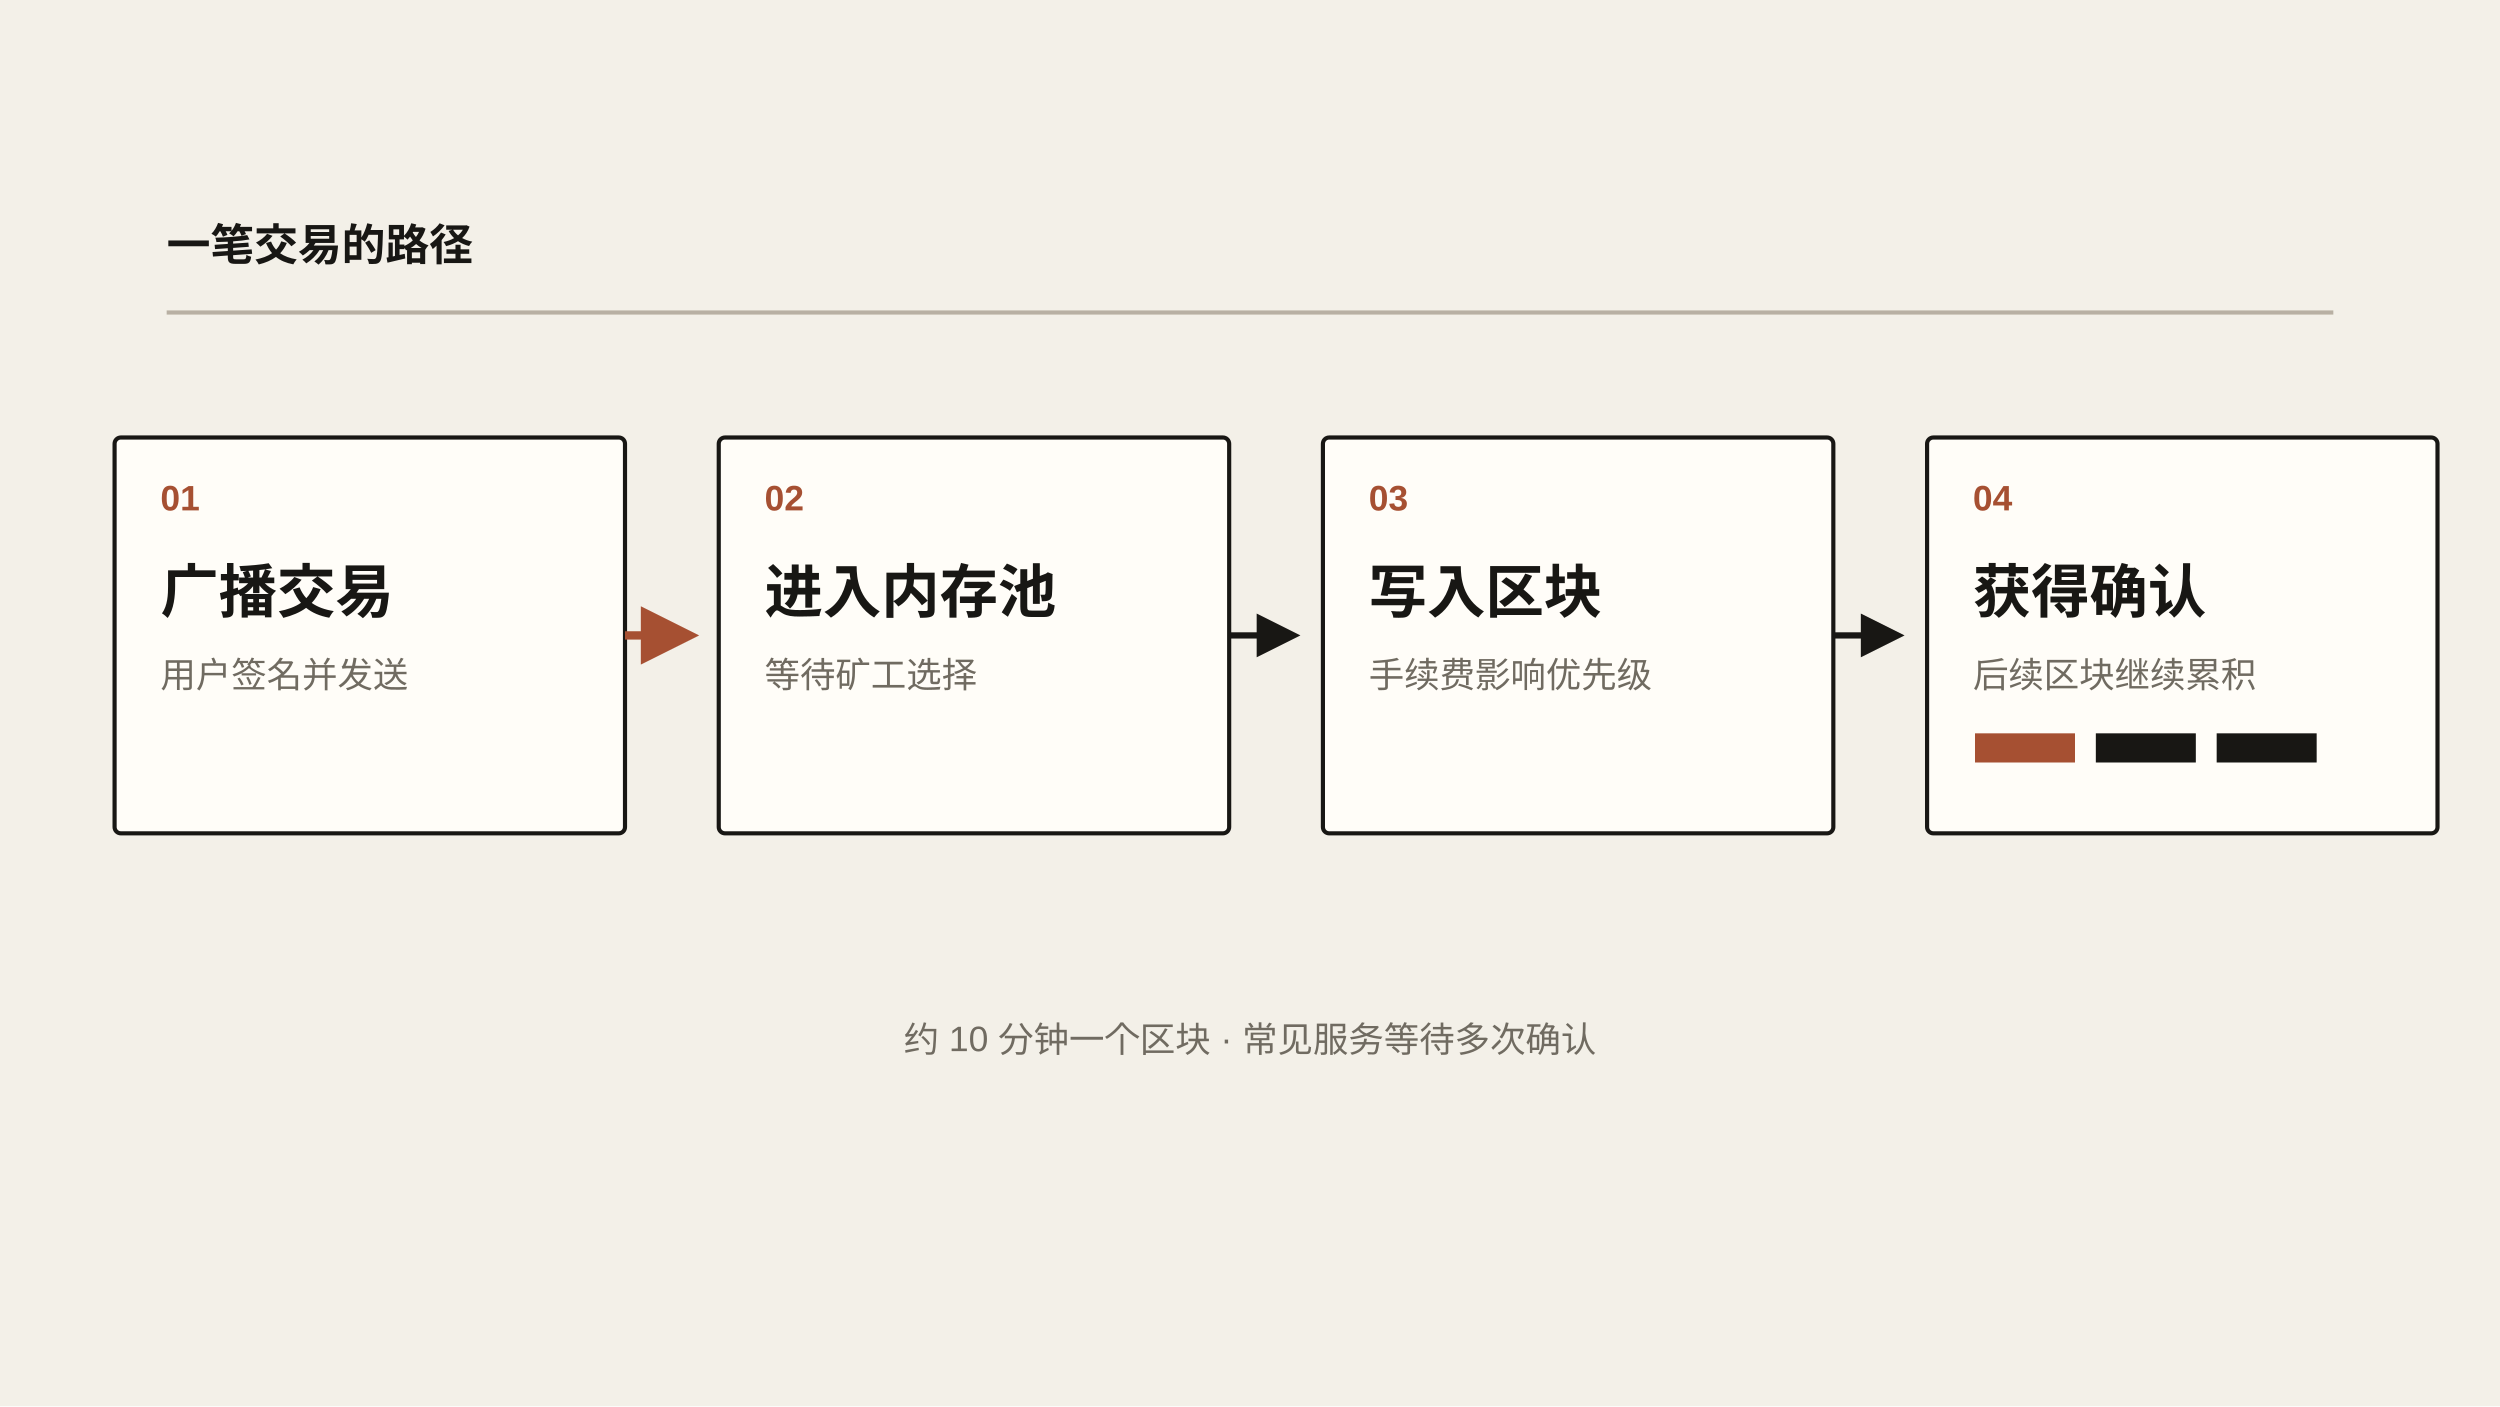
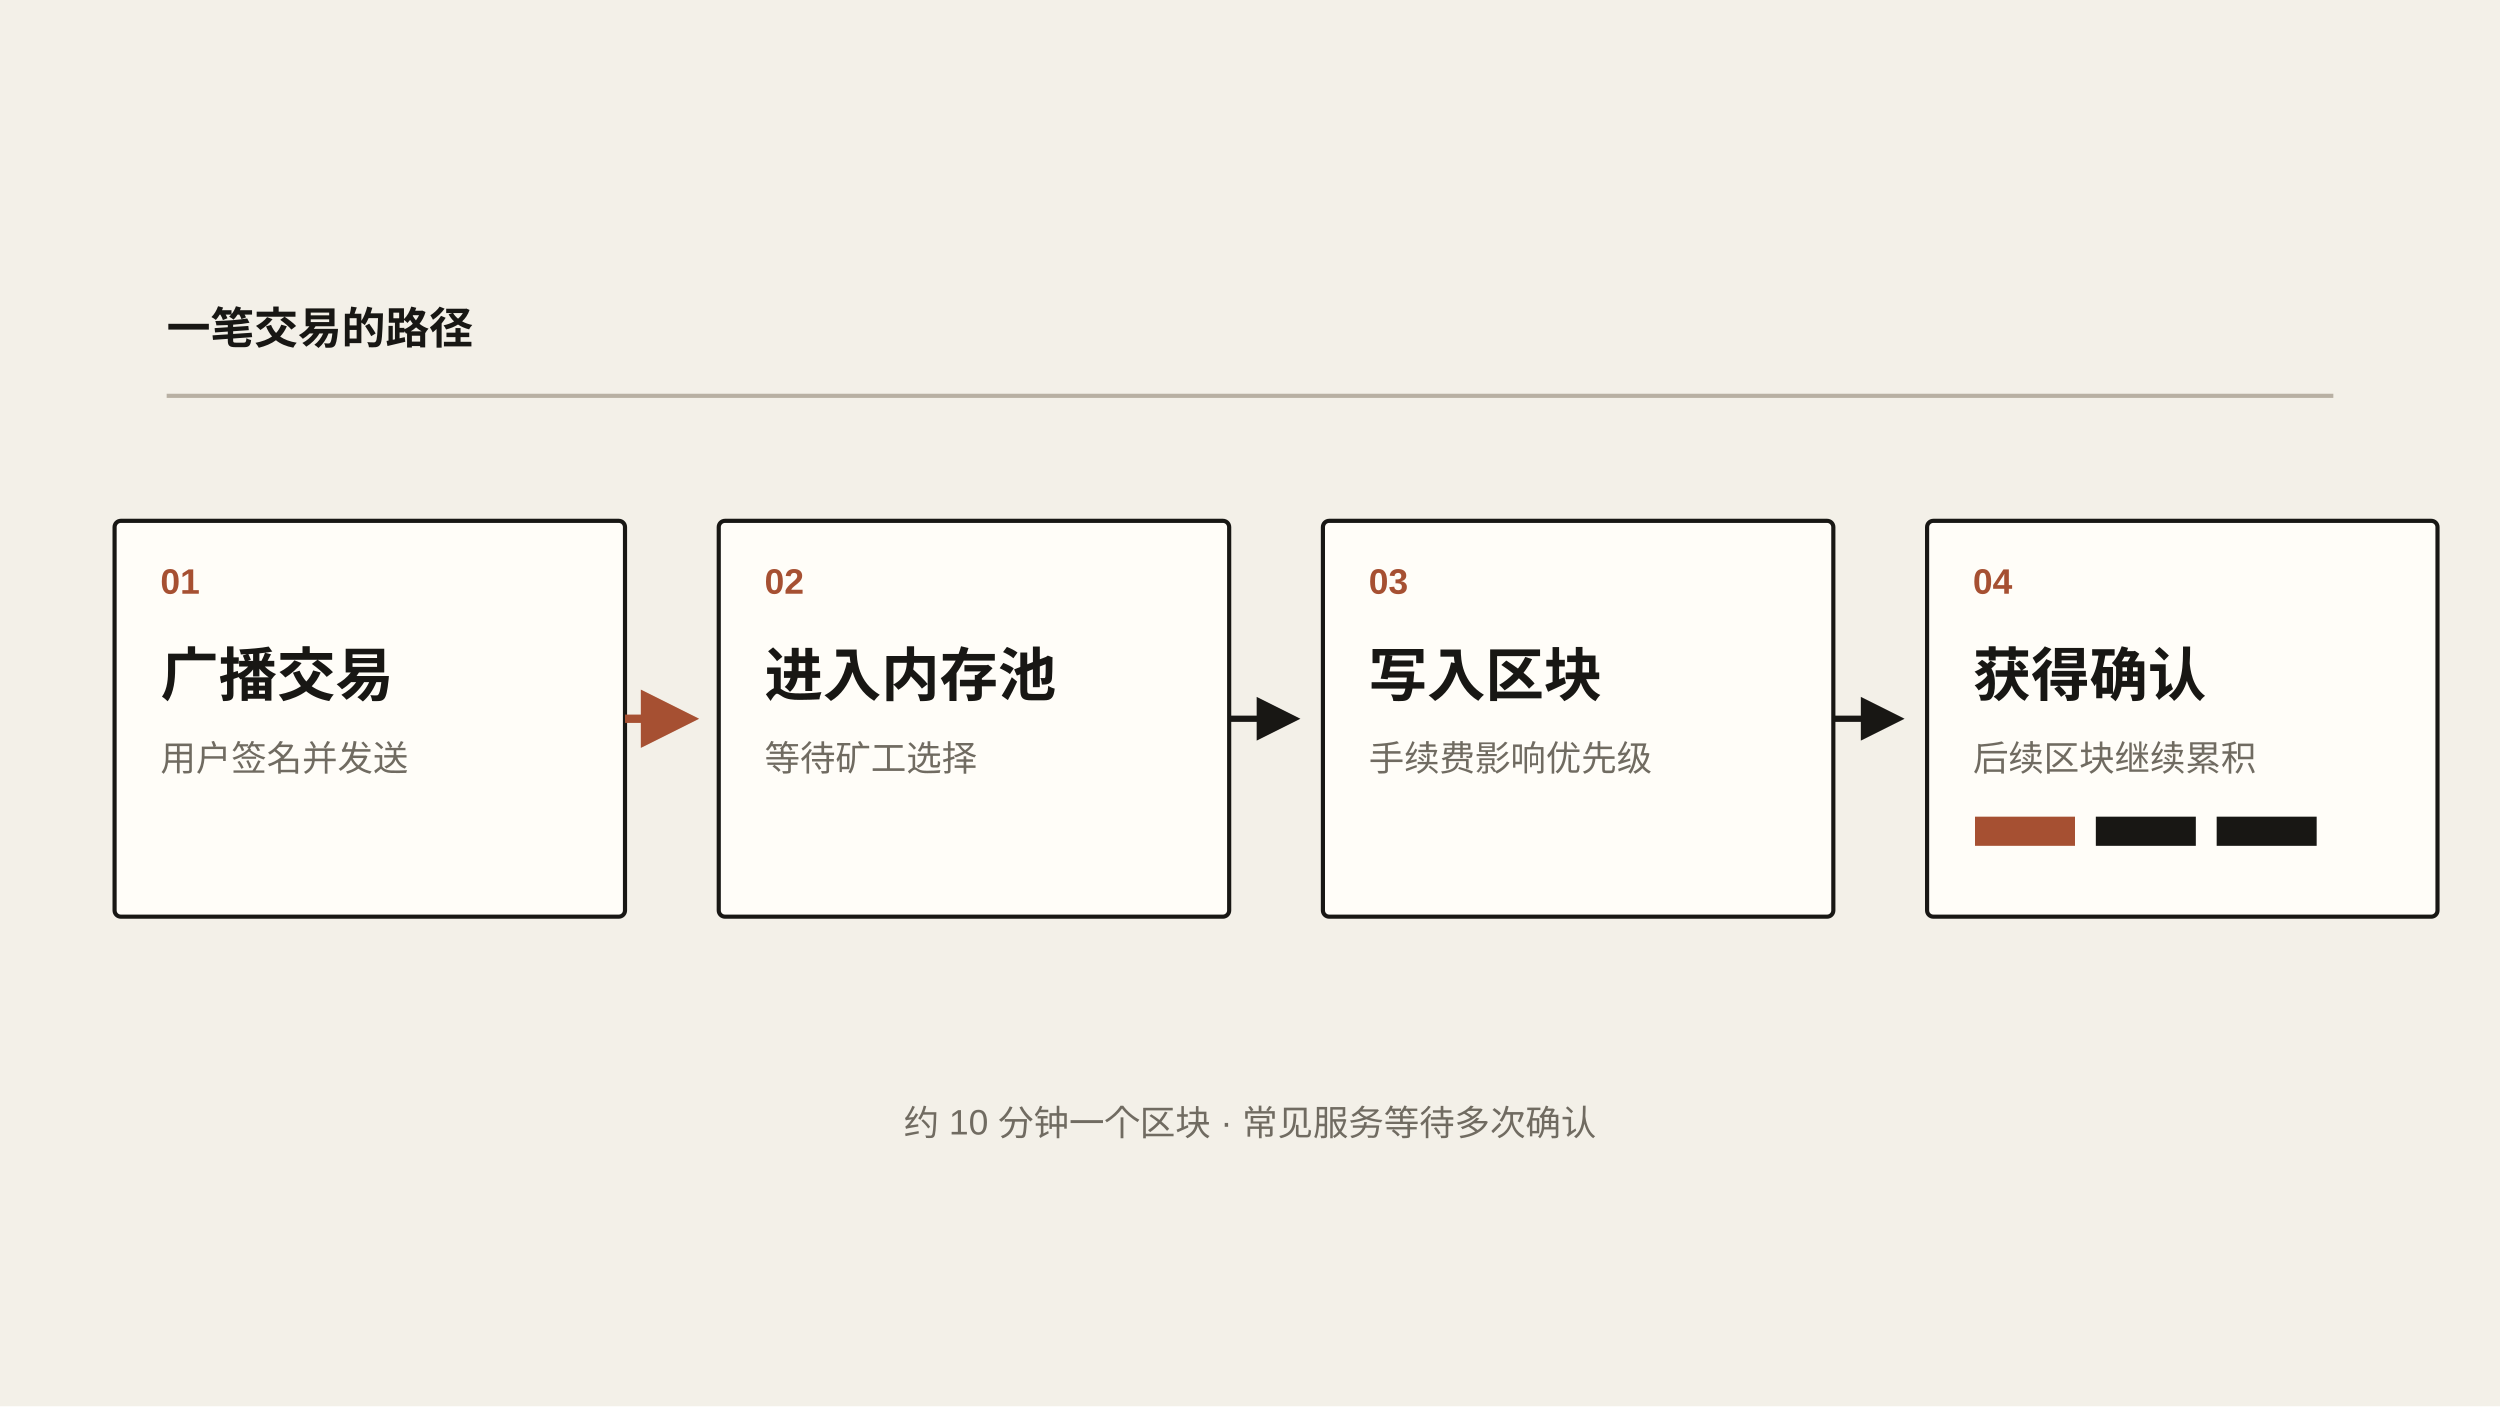
<svg xmlns="http://www.w3.org/2000/svg" width="1200" height="675" viewBox="0 0 1200 675" role="img" aria-labelledby="title desc">
  <rect width="1200" height="675" fill="#f3f0e8" />
  <style>
    text { font-family: Arial, "Microsoft YaHei", "PingFang SC", sans-serif; fill: #181714; letter-spacing: 0; }
    .eyebrow { font-size: 21px; font-weight: 700; }
    .label { font-size: 28px; font-weight: 700; }
    .small { font-size: 17px; fill: #706b61; }
    .number { font-size: 17px; font-weight: 700; fill: #a65032; }
    .inverse { fill: #f3f0e8; }
    .node { fill: #fffdf8; stroke: #181714; stroke-width: 2; }
    .soft { fill: none; stroke: #b8b0a3; stroke-width: 2; }
    .strong { fill: none; stroke: #181714; stroke-width: 3; }
    .accent { fill: none; stroke: #a65032; stroke-width: 4; }
  </style>
  <defs>
    <marker id="arrow" viewBox="0 0 10 10" refX="8" refY="5" markerWidth="7" markerHeight="7" orient="auto-start-reverse">
      <path d="M 0 0 L 10 5 L 0 10 z" fill="#181714" />
    </marker>
    <marker id="arrow-accent" viewBox="0 0 10 10" refX="8" refY="5" markerWidth="7" markerHeight="7" orient="auto-start-reverse">
      <path d="M 0 0 L 10 5 L 0 10 z" fill="#a65032" />
    </marker>
  </defs>
-   <path class="soft" d="M80 150 H1120" />
-   <text class="eyebrow" x="80" y="125">一笔交易的路径</text>
+   <path class="soft" d="M80 190 H1120" />
+   <text class="eyebrow" x="80" y="165">一笔交易的路径</text>
  <g>
-     <rect class="node" x="55" y="210" width="245" height="190" rx="3" />
-     <text class="number" x="77" y="245">01</text>
-     <text class="label" x="77" y="294" style="font-size:28px">广播交易</text>
-     <text class="small" x="77" y="330">用户签名并发送</text>
+     <rect class="node" x="55" y="250" width="245" height="190" rx="3" />
+     <text class="number" x="77" y="285">01</text>
+     <text class="label" x="77" y="334" style="font-size:28px">广播交易</text>
+     <text class="small" x="77" y="370">用户签名并发送</text>
  </g>
  <g>
-     <rect class="node" x="345" y="210" width="245" height="190" rx="3" />
-     <text class="number" x="367" y="245">02</text>
-     <text class="label" x="367" y="294" style="font-size:28px">进入内存池</text>
-     <text class="small" x="367" y="330">等待矿工选择</text>
+     <rect class="node" x="345" y="250" width="245" height="190" rx="3" />
+     <text class="number" x="367" y="285">02</text>
+     <text class="label" x="367" y="334" style="font-size:28px">进入内存池</text>
+     <text class="small" x="367" y="370">等待矿工选择</text>
  </g>
  <g>
-     <rect class="node" x="635" y="210" width="245" height="190" rx="3" />
-     <text class="number" x="657" y="245">03</text>
-     <text class="label" x="657" y="294" style="font-size:28px">写入区块</text>
-     <text class="small" x="657" y="330">手续费影响优先级</text>
+     <rect class="node" x="635" y="250" width="245" height="190" rx="3" />
+     <text class="number" x="657" y="285">03</text>
+     <text class="label" x="657" y="334" style="font-size:28px">写入区块</text>
+     <text class="small" x="657" y="370">手续费影响优先级</text>
  </g>
  <g>
-     <rect class="node" x="925" y="210" width="245" height="190" rx="3" />
-     <text class="number" x="947" y="245">04</text>
-     <text class="label" x="947" y="294" style="font-size:28px">获得确认</text>
-     <text class="small" x="947" y="330">后续区块继续累积</text>
-     <g transform="translate(948 352)">
+     <rect class="node" x="925" y="250" width="245" height="190" rx="3" />
+     <text class="number" x="947" y="285">04</text>
+     <text class="label" x="947" y="334" style="font-size:28px">获得确认</text>
+     <text class="small" x="947" y="370">后续区块继续累积</text>
+     <g transform="translate(948 392)">
      <rect width="48" height="14" fill="#a65032" />
      <rect x="58" width="48" height="14" fill="#181714" />
      <rect x="116" width="48" height="14" fill="#181714" />
    </g>
  </g>
-   <path class="accent" d="M300 305 H330" marker-end="url(#arrow-accent)" />
-   <path class="strong" d="M590 305 H620" marker-end="url(#arrow)" />
-   <path class="strong" d="M880 305 H910" marker-end="url(#arrow)" />
-   <text class="small" x="600" y="505" text-anchor="middle">约 10 分钟一个区块 · 常见服务等待多次确认</text>
+   <path class="accent" d="M300 345 H330" marker-end="url(#arrow-accent)" />
+   <path class="strong" d="M590 345 H620" marker-end="url(#arrow)" />
+   <path class="strong" d="M880 345 H910" marker-end="url(#arrow)" />
+   <text class="small" x="600" y="545" text-anchor="middle">约 10 分钟一个区块 · 常见服务等待多次确认</text>
</svg>
